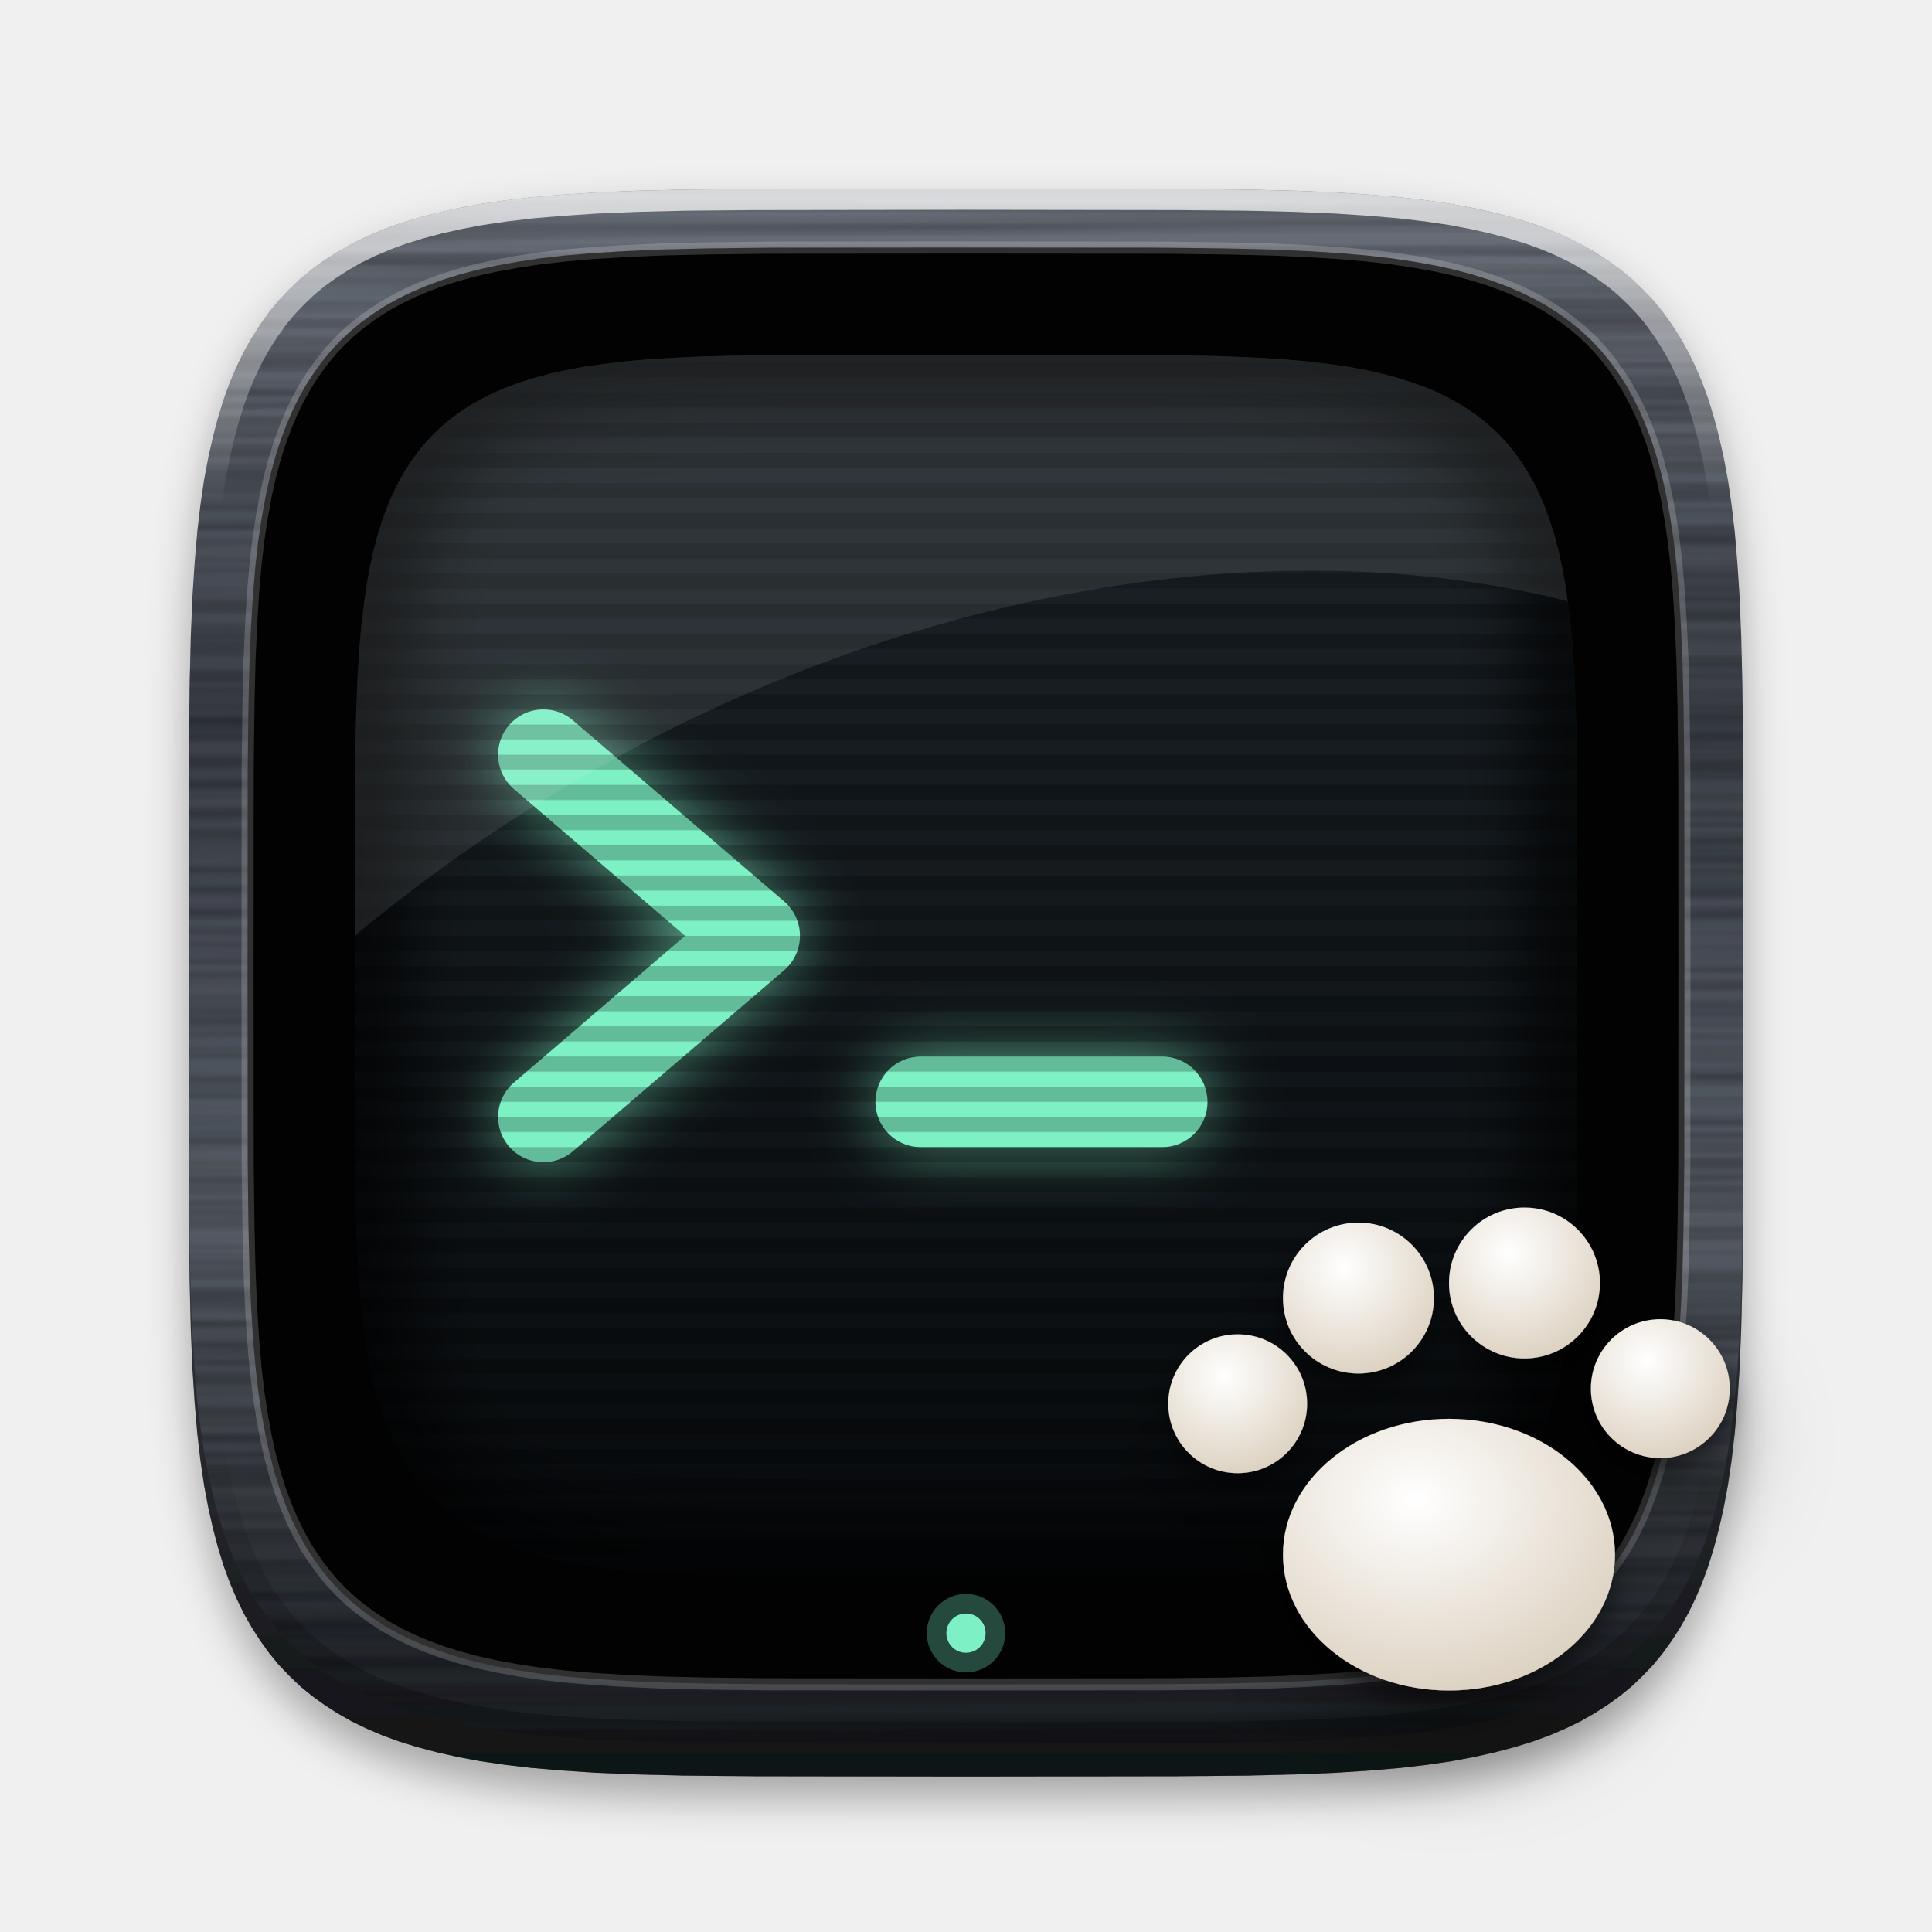
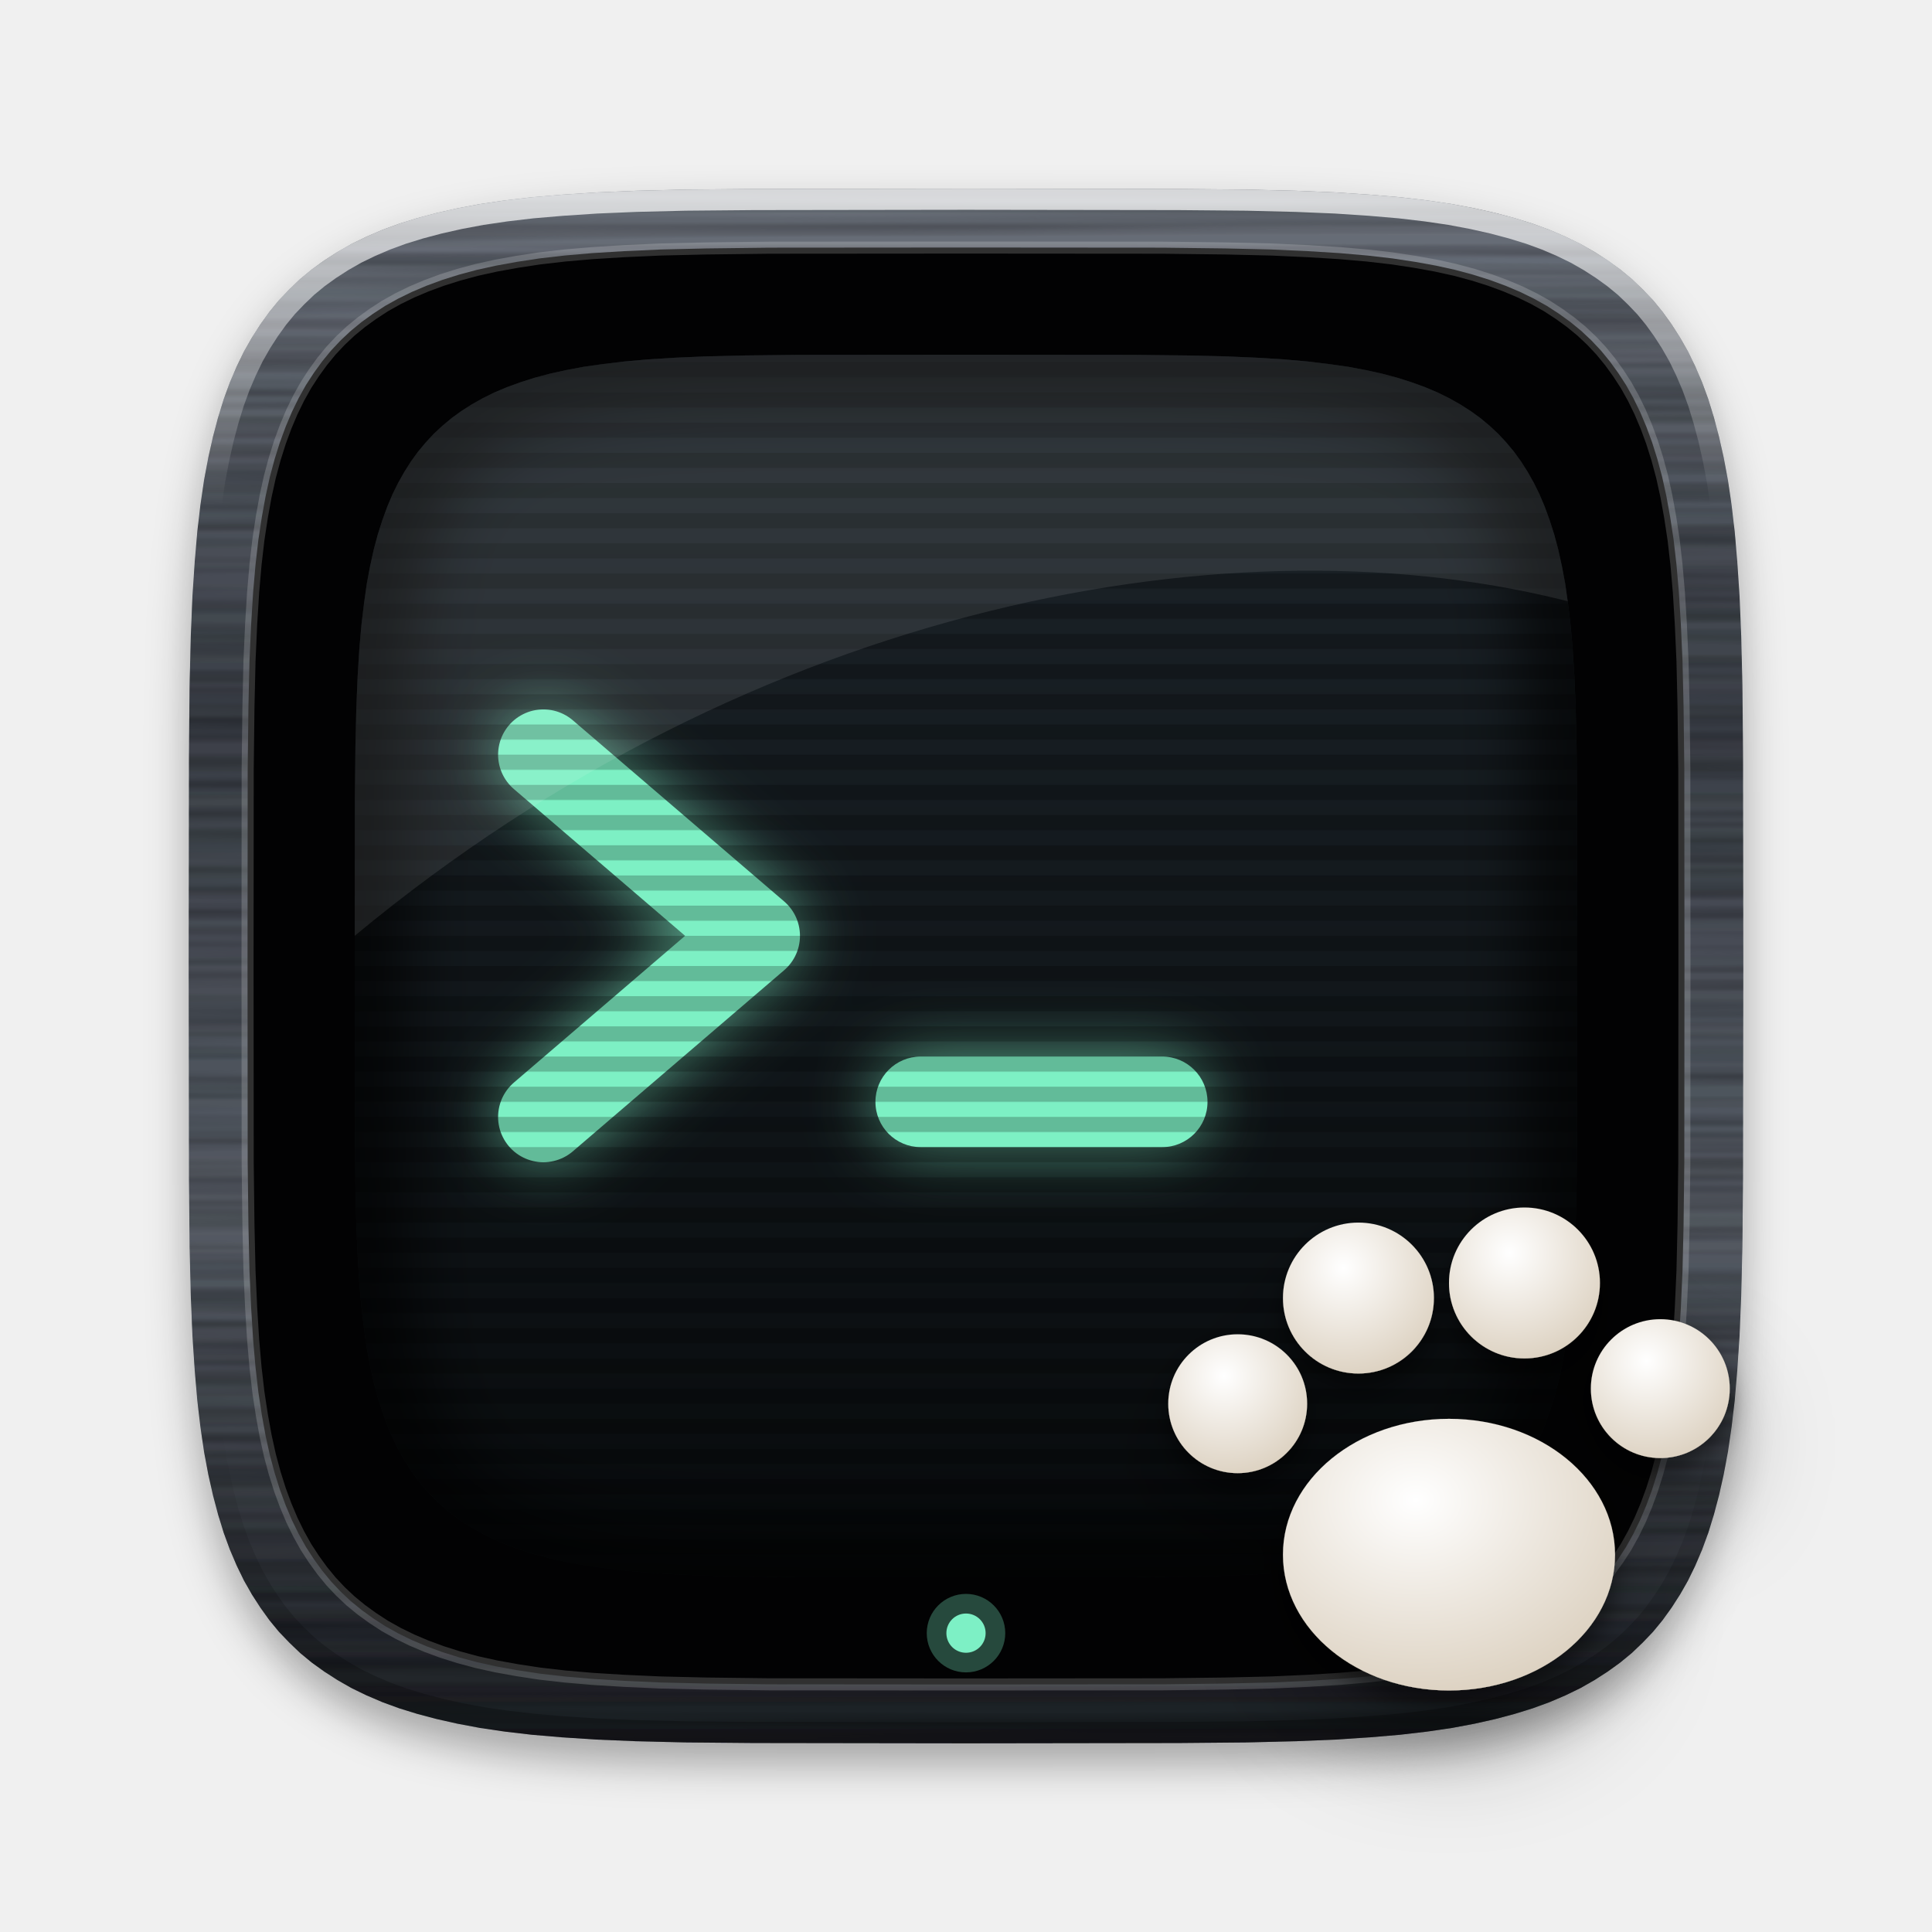
<svg xmlns="http://www.w3.org/2000/svg" width="128" height="128" viewBox="0 0 128 128">
  <defs>
    <filter id="drop" x="-20%" y="-20%" width="140%" height="150%">
      <feGaussianBlur in="SourceAlpha" stdDeviation="1.4" />
      <feOffset dy="1.4" />
      <feComponentTransfer>
        <feFuncA type="linear" slope=".32" />
      </feComponentTransfer>
      <feMerge>
        <feMergeNode />
        <feMergeNode in="SourceGraphic" />
      </feMerge>
    </filter>
    <filter id="cast" x="-40%" y="-40%" width="180%" height="200%">
      <feGaussianBlur in="SourceAlpha" stdDeviation="3.4" result="a" />
      <feOffset in="a" dy="3.6" result="a2" />
      <feComponentTransfer in="a2" result="amb">
        <feFuncA type="linear" slope=".3" />
      </feComponentTransfer>
      <feGaussianBlur in="SourceAlpha" stdDeviation=".7" result="c" />
      <feOffset in="c" dy=".9" result="c2" />
      <feComponentTransfer in="c2" result="con">
        <feFuncA type="linear" slope=".45" />
      </feComponentTransfer>
      <feMerge>
        <feMergeNode in="amb" />
        <feMergeNode in="con" />
        <feMergeNode in="SourceGraphic" />
      </feMerge>
    </filter>
    <filter id="soft" x="-40%" y="-40%" width="180%" height="180%">
      <feGaussianBlur stdDeviation="2.2" />
    </filter>
    <filter id="glowf" x="-40%" y="-40%" width="180%" height="180%">
      <feGaussianBlur stdDeviation="2.2" />
    </filter>
    <filter id="grain" x="0" y="0" width="100%" height="100%">
      <feTurbulence type="fractalNoise" baseFrequency="1.3" numOctaves="2" seed="7" />
      <feColorMatrix values="0 0 0 0 0  0 0 0 0 0  0 0 0 0 0  .55 0 0 0 -.2" />
    </filter>
    <filter id="brushed" x="0" y="0" width="100%" height="100%">
      <feTurbulence type="fractalNoise" baseFrequency="0.015 1.1" numOctaves="2" seed="4" />
      <feColorMatrix values="0 0 0 0 0  0 0 0 0 0  0 0 0 0 0  .6 0 0 0 -.2" />
    </filter>
    <radialGradient id="vig" cx=".5" cy=".42" r=".75">
      <stop offset=".55" stop-color="#000" stop-opacity="0" />
      <stop offset="1" stop-color="#000" stop-opacity=".16" />
    </radialGradient>
    <linearGradient id="rim" x1="0" y1="0" x2="0" y2="1">
      <stop offset="0" stop-color="#fff" stop-opacity=".75" />
      <stop offset=".2" stop-color="#fff" stop-opacity="0" />
      <stop offset=".8" stop-color="#000" stop-opacity="0" />
      <stop offset="1" stop-color="#000" stop-opacity=".28" />
    </linearGradient>
    <linearGradient id="chrome" x1="0" y1="0" x2="1" y2="0">
      <stop offset="0" stop-color="#5f656d" />
      <stop offset=".22" stop-color="#e9edf1" />
      <stop offset=".38" stop-color="#ffffff" />
      <stop offset=".55" stop-color="#aab1b9" />
      <stop offset=".78" stop-color="#e3e7ec" />
      <stop offset="1" stop-color="#565c64" />
    </linearGradient>
    <linearGradient id="chromev" x1="0" y1="0" x2="0" y2="1">
      <stop offset="0" stop-color="#ffffff" />
      <stop offset=".45" stop-color="#b3bac2" />
      <stop offset=".55" stop-color="#7d848d" />
      <stop offset="1" stop-color="#d9dde2" />
    </linearGradient>
    <linearGradient id="kctop" x1="0" y1="0" x2="0" y2="1">
      <stop offset="0" stop-color="#ffffff" />
      <stop offset="1" stop-color="#d3d8df" />
    </linearGradient>
    <linearGradient id="kcside" x1="0" y1="0" x2="0" y2="1">
      <stop offset="0" stop-color="#aab1bb" />
      <stop offset="1" stop-color="#5b626c" />
    </linearGradient>
    <radialGradient id="dish" cx=".5" cy=".45" r=".6">
      <stop offset="0" stop-color="#000" stop-opacity=".09" />
      <stop offset="1" stop-color="#000" stop-opacity="0" />
    </radialGradient>
    <pattern id="scan" width="2" height="2" patternUnits="userSpaceOnUse">
      <rect width="2" height="1" fill="#000" fill-opacity=".22" />
    </pattern>
    <clipPath id="clip">
      <path d="M115.50 64.00L115.48 78.11L115.44 82.61L115.36 85.87L115.25 88.52L115.10 90.79L114.93 92.78L114.72 94.57L114.48 96.20L114.20 97.69L113.89 99.07L113.55 100.35L113.18 101.55L112.77 102.67L112.32 103.72L111.84 104.71L111.31 105.64L110.75 106.51L110.16 107.33L109.52 108.11L108.83 108.83L108.11 109.52L107.33 110.16L106.51 110.75L105.64 111.31L104.71 111.84L103.72 112.32L102.67 112.77L101.55 113.18L100.35 113.55L99.07 113.89L97.69 114.20L96.20 114.48L94.57 114.72L92.78 114.93L90.79 115.10L88.52 115.25L85.87 115.36L82.61 115.44L78.11 115.48L64.00 115.50L49.89 115.48L45.39 115.44L42.13 115.36L39.48 115.25L37.21 115.10L35.22 114.93L33.43 114.72L31.80 114.48L30.31 114.20L28.93 113.89L27.65 113.55L26.45 113.18L25.33 112.77L24.28 112.32L23.29 111.84L22.36 111.31L21.49 110.75L20.67 110.16L19.89 109.52L19.17 108.83L18.48 108.11L17.84 107.33L17.25 106.51L16.69 105.64L16.16 104.71L15.68 103.72L15.23 102.67L14.82 101.55L14.45 100.35L14.11 99.07L13.80 97.69L13.52 96.20L13.28 94.57L13.07 92.78L12.90 90.79L12.75 88.52L12.64 85.87L12.56 82.61L12.52 78.11L12.50 64.00L12.52 49.89L12.56 45.39L12.64 42.13L12.75 39.48L12.90 37.21L13.07 35.22L13.28 33.43L13.52 31.80L13.80 30.31L14.11 28.93L14.45 27.65L14.82 26.45L15.23 25.33L15.68 24.28L16.16 23.29L16.69 22.36L17.25 21.49L17.84 20.67L18.48 19.89L19.17 19.17L19.89 18.48L20.67 17.84L21.49 17.25L22.36 16.69L23.29 16.16L24.28 15.68L25.33 15.23L26.45 14.82L27.65 14.45L28.93 14.11L30.31 13.80L31.80 13.52L33.43 13.28L35.22 13.07L37.21 12.90L39.48 12.75L42.13 12.64L45.39 12.56L49.89 12.52L64.00 12.50L78.11 12.52L82.61 12.56L85.87 12.64L88.52 12.75L90.79 12.90L92.78 13.07L94.57 13.28L96.20 13.52L97.69 13.80L99.07 14.11L100.35 14.45L101.55 14.82L102.67 15.23L103.72 15.68L104.71 16.16L105.64 16.69L106.51 17.25L107.33 17.84L108.11 18.48L108.83 19.17L109.52 19.89L110.16 20.67L110.75 21.49L111.31 22.36L111.84 23.29L112.32 24.28L112.77 25.33L113.18 26.45L113.55 27.65L113.89 28.93L114.20 30.31L114.48 31.80L114.72 33.43L114.93 35.22L115.10 37.21L115.25 39.48L115.36 42.13L115.44 45.39L115.48 49.89Z" />
    </clipPath>
    <clipPath id="scr">
      <path d="M104.50 64.00L104.49 75.09L104.45 78.63L104.39 81.20L104.30 83.28L104.19 85.06L104.05 86.63L103.88 88.04L103.70 89.32L103.48 90.49L103.24 91.58L102.97 92.59L102.67 93.53L102.35 94.41L102.00 95.24L101.62 96.01L101.21 96.74L100.77 97.43L100.30 98.08L99.79 98.69L99.26 99.26L98.69 99.79L98.08 100.30L97.43 100.77L96.74 101.21L96.01 101.62L95.24 102.00L94.41 102.35L93.53 102.67L92.59 102.97L91.58 103.24L90.49 103.48L89.32 103.70L88.04 103.88L86.63 104.05L85.06 104.19L83.28 104.30L81.20 104.39L78.63 104.45L75.09 104.49L64.00 104.50L52.91 104.49L49.37 104.45L46.80 104.39L44.72 104.30L42.94 104.19L41.37 104.05L39.96 103.88L38.68 103.70L37.51 103.48L36.42 103.24L35.41 102.97L34.47 102.67L33.59 102.35L32.76 102.00L31.99 101.62L31.26 101.21L30.57 100.77L29.92 100.30L29.31 99.79L28.74 99.26L28.21 98.69L27.70 98.08L27.23 97.43L26.79 96.74L26.38 96.01L26.00 95.24L25.65 94.41L25.33 93.53L25.03 92.59L24.76 91.58L24.52 90.49L24.30 89.32L24.12 88.04L23.95 86.63L23.81 85.06L23.70 83.28L23.61 81.20L23.55 78.63L23.51 75.09L23.50 64.00L23.51 52.91L23.55 49.37L23.61 46.80L23.70 44.72L23.81 42.94L23.95 41.37L24.12 39.96L24.30 38.68L24.52 37.51L24.76 36.42L25.03 35.41L25.33 34.47L25.65 33.59L26.00 32.76L26.38 31.99L26.79 31.26L27.23 30.57L27.70 29.92L28.21 29.31L28.74 28.74L29.31 28.21L29.92 27.70L30.57 27.23L31.26 26.79L31.99 26.38L32.76 26.00L33.59 25.65L34.47 25.33L35.41 25.03L36.42 24.76L37.51 24.52L38.68 24.30L39.96 24.12L41.37 23.95L42.94 23.81L44.72 23.70L46.80 23.61L49.37 23.55L52.91 23.51L64.00 23.50L75.09 23.51L78.63 23.55L81.20 23.61L83.28 23.70L85.06 23.81L86.63 23.95L88.04 24.12L89.32 24.30L90.49 24.52L91.58 24.76L92.59 25.03L93.53 25.33L94.41 25.65L95.24 26.00L96.01 26.38L96.74 26.79L97.43 27.23L98.08 27.70L98.69 28.21L99.26 28.74L99.79 29.31L100.30 29.92L100.77 30.57L101.21 31.26L101.62 31.99L102.00 32.76L102.35 33.59L102.67 34.47L102.97 35.41L103.24 36.42L103.48 37.51L103.70 38.68L103.88 39.96L104.05 41.37L104.19 42.94L104.30 44.72L104.39 46.80L104.45 49.37L104.49 52.91Z" />
    </clipPath>
    <linearGradient id="bezel" x1="0" y1="0" x2="0" y2="1">
      <stop offset="0.000" stop-color="#6a707a" />
      <stop offset="0.333" stop-color="#3a3f47" />
      <stop offset="0.667" stop-color="#555b64" />
      <stop offset="1.000" stop-color="#1c1f24" />
    </linearGradient>
    <linearGradient id="screen" x1="0" y1="0" x2="0" y2="1">
      <stop offset="0.000" stop-color="#1d252b" />
      <stop offset="1.000" stop-color="#070a0c" />
    </linearGradient>
    <radialGradient id="pad" cx=".4" cy=".3" r=".8">
      <stop offset="0" stop-color="#ffffff" />
      <stop offset="1" stop-color="#d9cdbb" />
    </radialGradient>
  </defs>
  <g filter="url(#drop)">
-     <path d="M115.50 64.00L115.48 78.11L115.44 82.61L115.36 85.87L115.25 88.52L115.10 90.79L114.93 92.78L114.72 94.57L114.48 96.20L114.20 97.69L113.89 99.07L113.55 100.35L113.18 101.55L112.77 102.67L112.32 103.72L111.84 104.71L111.31 105.64L110.75 106.51L110.16 107.33L109.52 108.11L108.83 108.83L108.11 109.52L107.33 110.16L106.51 110.75L105.64 111.31L104.71 111.84L103.72 112.32L102.67 112.77L101.55 113.18L100.35 113.55L99.07 113.89L97.69 114.20L96.20 114.48L94.57 114.72L92.78 114.93L90.79 115.10L88.52 115.25L85.87 115.36L82.61 115.44L78.11 115.48L64.00 115.50L49.89 115.48L45.39 115.44L42.13 115.36L39.48 115.25L37.21 115.10L35.22 114.93L33.43 114.72L31.80 114.48L30.31 114.20L28.93 113.89L27.65 113.55L26.45 113.18L25.33 112.77L24.28 112.32L23.29 111.84L22.36 111.31L21.49 110.75L20.67 110.16L19.89 109.52L19.17 108.83L18.48 108.11L17.84 107.33L17.25 106.51L16.69 105.64L16.16 104.71L15.68 103.72L15.23 102.67L14.82 101.55L14.45 100.35L14.11 99.07L13.80 97.69L13.52 96.20L13.28 94.57L13.07 92.78L12.90 90.79L12.75 88.52L12.64 85.87L12.56 82.61L12.52 78.11L12.50 64.00L12.52 49.89L12.56 45.39L12.64 42.13L12.75 39.48L12.90 37.21L13.07 35.22L13.28 33.43L13.52 31.80L13.80 30.31L14.11 28.93L14.45 27.65L14.82 26.45L15.23 25.33L15.68 24.28L16.16 23.29L16.69 22.36L17.25 21.49L17.84 20.67L18.48 19.89L19.17 19.17L19.89 18.48L20.67 17.84L21.49 17.25L22.36 16.69L23.29 16.16L24.28 15.68L25.33 15.23L26.45 14.82L27.65 14.45L28.93 14.11L30.31 13.80L31.80 13.52L33.43 13.28L35.22 13.07L37.21 12.90L39.48 12.75L42.13 12.64L45.39 12.56L49.89 12.52L64.00 12.50L78.11 12.52L82.61 12.56L85.87 12.64L88.52 12.75L90.79 12.90L92.78 13.07L94.57 13.28L96.20 13.52L97.69 13.80L99.07 14.11L100.35 14.45L101.55 14.82L102.67 15.23L103.72 15.68L104.71 16.16L105.64 16.69L106.51 17.25L107.33 17.84L108.11 18.48L108.83 19.17L109.52 19.89L110.16 20.67L110.75 21.49L111.31 22.36L111.84 23.29L112.32 24.28L112.77 25.33L113.18 26.45L113.55 27.65L113.89 28.93L114.20 30.31L114.48 31.80L114.72 33.43L114.93 35.22L115.10 37.21L115.25 39.48L115.36 42.13L115.44 45.39L115.48 49.89Z" transform="translate(0 2.2)" fill="url(#bezel)" />
-     <path d="M115.50 64.00L115.48 78.11L115.44 82.61L115.36 85.87L115.25 88.52L115.10 90.79L114.93 92.78L114.72 94.57L114.48 96.20L114.20 97.69L113.89 99.07L113.55 100.35L113.18 101.55L112.77 102.67L112.32 103.72L111.84 104.71L111.31 105.64L110.75 106.51L110.16 107.33L109.52 108.11L108.83 108.83L108.11 109.52L107.33 110.16L106.51 110.75L105.64 111.31L104.71 111.84L103.72 112.32L102.67 112.77L101.55 113.18L100.35 113.55L99.07 113.89L97.69 114.20L96.20 114.48L94.57 114.72L92.78 114.93L90.79 115.10L88.52 115.25L85.87 115.36L82.61 115.44L78.11 115.48L64.00 115.50L49.89 115.48L45.39 115.44L42.13 115.36L39.48 115.25L37.21 115.10L35.22 114.93L33.43 114.72L31.80 114.48L30.31 114.20L28.93 113.89L27.65 113.55L26.45 113.18L25.33 112.77L24.28 112.32L23.29 111.84L22.36 111.31L21.49 110.75L20.67 110.16L19.89 109.52L19.17 108.83L18.48 108.11L17.84 107.33L17.25 106.51L16.69 105.64L16.16 104.71L15.68 103.72L15.23 102.67L14.82 101.55L14.45 100.35L14.11 99.07L13.80 97.69L13.52 96.20L13.28 94.57L13.07 92.78L12.90 90.79L12.75 88.52L12.64 85.87L12.56 82.61L12.52 78.11L12.50 64.00L12.52 49.89L12.56 45.39L12.64 42.13L12.75 39.48L12.90 37.21L13.07 35.22L13.28 33.43L13.52 31.80L13.80 30.31L14.11 28.93L14.45 27.65L14.82 26.45L15.23 25.33L15.68 24.28L16.16 23.29L16.69 22.36L17.25 21.49L17.84 20.67L18.48 19.89L19.17 19.17L19.89 18.48L20.67 17.84L21.49 17.25L22.36 16.69L23.29 16.16L24.28 15.68L25.33 15.23L26.45 14.82L27.65 14.45L28.93 14.11L30.31 13.80L31.80 13.52L33.43 13.28L35.22 13.07L37.21 12.90L39.48 12.75L42.13 12.64L45.39 12.56L49.89 12.52L64.00 12.50L78.11 12.52L82.61 12.56L85.87 12.64L88.52 12.75L90.79 12.90L92.78 13.07L94.57 13.28L96.20 13.52L97.69 13.80L99.07 14.11L100.35 14.45L101.55 14.82L102.67 15.23L103.72 15.68L104.71 16.16L105.64 16.69L106.51 17.25L107.33 17.84L108.11 18.48L108.83 19.17L109.52 19.89L110.16 20.67L110.75 21.49L111.31 22.36L111.84 23.29L112.32 24.28L112.77 25.33L113.18 26.45L113.55 27.65L113.89 28.93L114.20 30.31L114.48 31.80L114.72 33.43L114.93 35.22L115.10 37.21L115.25 39.48L115.36 42.13L115.44 45.39L115.48 49.89Z" transform="translate(0 2.2)" fill="#000" fill-opacity=".4" />
    <path d="M115.50 64.00L115.48 78.11L115.44 82.61L115.36 85.87L115.25 88.52L115.10 90.79L114.93 92.78L114.72 94.57L114.48 96.20L114.20 97.69L113.89 99.07L113.55 100.35L113.18 101.55L112.77 102.67L112.32 103.72L111.84 104.71L111.31 105.64L110.75 106.51L110.16 107.33L109.52 108.11L108.83 108.83L108.11 109.52L107.33 110.16L106.51 110.75L105.64 111.31L104.71 111.84L103.72 112.32L102.67 112.77L101.55 113.18L100.35 113.55L99.07 113.89L97.69 114.20L96.20 114.48L94.57 114.72L92.78 114.93L90.79 115.10L88.52 115.25L85.87 115.36L82.61 115.44L78.11 115.48L64.00 115.50L49.89 115.48L45.39 115.44L42.13 115.36L39.48 115.25L37.21 115.10L35.22 114.93L33.43 114.72L31.80 114.48L30.31 114.20L28.93 113.89L27.65 113.55L26.45 113.18L25.33 112.77L24.28 112.32L23.29 111.84L22.36 111.31L21.49 110.75L20.67 110.16L19.89 109.52L19.17 108.83L18.48 108.11L17.84 107.33L17.25 106.51L16.69 105.64L16.16 104.71L15.68 103.72L15.23 102.67L14.82 101.55L14.45 100.35L14.11 99.07L13.80 97.69L13.52 96.20L13.28 94.57L13.07 92.78L12.90 90.79L12.75 88.52L12.64 85.87L12.56 82.61L12.52 78.11L12.50 64.00L12.52 49.89L12.56 45.39L12.64 42.13L12.75 39.48L12.90 37.21L13.07 35.22L13.28 33.43L13.52 31.80L13.80 30.31L14.11 28.93L14.45 27.65L14.82 26.45L15.23 25.33L15.68 24.28L16.16 23.29L16.69 22.36L17.25 21.49L17.84 20.67L18.48 19.89L19.17 19.17L19.89 18.48L20.67 17.84L21.49 17.25L22.36 16.69L23.29 16.16L24.28 15.68L25.33 15.23L26.45 14.82L27.65 14.45L28.93 14.11L30.31 13.80L31.80 13.52L33.43 13.28L35.22 13.07L37.21 12.90L39.48 12.75L42.13 12.64L45.39 12.56L49.89 12.52L64.00 12.50L78.11 12.52L82.61 12.56L85.87 12.64L88.52 12.75L90.79 12.90L92.78 13.07L94.57 13.28L96.20 13.52L97.69 13.80L99.07 14.11L100.35 14.45L101.55 14.82L102.67 15.23L103.72 15.68L104.71 16.16L105.64 16.69L106.51 17.25L107.33 17.84L108.11 18.48L108.83 19.17L109.52 19.89L110.16 20.67L110.75 21.49L111.31 22.36L111.84 23.29L112.32 24.28L112.77 25.33L113.18 26.45L113.55 27.65L113.89 28.93L114.20 30.31L114.48 31.80L114.72 33.43L114.93 35.22L115.10 37.21L115.25 39.48L115.36 42.13L115.44 45.39L115.48 49.89Z" fill="url(#bezel)" />
  </g>
  <g clip-path="url(#clip)">
    <rect width="128" height="128" filter="url(#brushed)" />
    <path d="M115.50 64.00L115.48 78.11L115.44 82.61L115.36 85.87L115.25 88.52L115.10 90.79L114.93 92.78L114.72 94.57L114.48 96.20L114.20 97.69L113.89 99.07L113.55 100.35L113.18 101.55L112.77 102.67L112.32 103.72L111.84 104.71L111.31 105.64L110.75 106.51L110.16 107.33L109.52 108.11L108.83 108.83L108.11 109.52L107.33 110.16L106.51 110.75L105.64 111.31L104.71 111.84L103.72 112.32L102.67 112.77L101.55 113.18L100.35 113.55L99.07 113.89L97.69 114.20L96.20 114.48L94.57 114.72L92.78 114.93L90.79 115.10L88.52 115.25L85.87 115.36L82.61 115.44L78.11 115.48L64.00 115.50L49.89 115.48L45.39 115.44L42.13 115.36L39.48 115.25L37.21 115.10L35.22 114.93L33.43 114.72L31.80 114.48L30.31 114.20L28.93 113.89L27.65 113.55L26.45 113.18L25.33 112.77L24.28 112.32L23.29 111.84L22.36 111.31L21.49 110.75L20.67 110.16L19.89 109.52L19.17 108.83L18.48 108.11L17.84 107.33L17.25 106.51L16.69 105.64L16.16 104.71L15.68 103.72L15.23 102.67L14.82 101.55L14.45 100.35L14.11 99.07L13.80 97.69L13.52 96.20L13.28 94.57L13.07 92.78L12.90 90.79L12.75 88.52L12.64 85.87L12.56 82.61L12.52 78.11L12.50 64.00L12.52 49.89L12.56 45.39L12.64 42.13L12.75 39.48L12.90 37.21L13.07 35.22L13.28 33.43L13.52 31.80L13.80 30.31L14.11 28.93L14.45 27.65L14.82 26.45L15.23 25.33L15.68 24.28L16.16 23.29L16.69 22.36L17.25 21.49L17.84 20.67L18.48 19.89L19.17 19.17L19.89 18.48L20.67 17.84L21.49 17.25L22.36 16.69L23.29 16.16L24.28 15.68L25.33 15.23L26.45 14.82L27.65 14.45L28.93 14.11L30.31 13.80L31.80 13.52L33.43 13.28L35.22 13.07L37.21 12.90L39.48 12.75L42.13 12.64L45.39 12.56L49.89 12.52L64.00 12.50L78.11 12.52L82.61 12.56L85.87 12.64L88.52 12.75L90.79 12.90L92.78 13.07L94.57 13.28L96.20 13.52L97.69 13.80L99.07 14.11L100.35 14.45L101.55 14.82L102.67 15.23L103.72 15.68L104.71 16.16L105.64 16.69L106.51 17.25L107.33 17.84L108.11 18.48L108.83 19.17L109.52 19.89L110.16 20.67L110.75 21.49L111.31 22.36L111.84 23.29L112.32 24.28L112.77 25.33L113.18 26.45L113.55 27.65L113.89 28.93L114.20 30.31L114.48 31.80L114.72 33.43L114.93 35.22L115.10 37.21L115.25 39.48L115.36 42.13L115.44 45.39L115.48 49.89Z" fill="none" stroke="url(#rim)" stroke-width="2.8" />
  </g>
  <path d="M111.60 64.00L111.59 77.04L111.54 81.20L111.47 84.22L111.36 86.66L111.23 88.76L111.07 90.60L110.88 92.25L110.65 93.76L110.40 95.14L110.12 96.41L109.80 97.60L109.45 98.71L109.07 99.74L108.66 100.71L108.21 101.63L107.73 102.49L107.21 103.29L106.66 104.05L106.07 104.77L105.44 105.44L104.77 106.07L104.05 106.66L103.29 107.21L102.49 107.73L101.63 108.21L100.71 108.66L99.74 109.07L98.71 109.45L97.60 109.80L96.41 110.12L95.14 110.40L93.76 110.65L92.25 110.88L90.60 111.07L88.76 111.23L86.66 111.36L84.22 111.47L81.20 111.54L77.04 111.59L64.00 111.60L50.96 111.59L46.80 111.54L43.78 111.47L41.34 111.36L39.24 111.23L37.40 111.07L35.75 110.88L34.24 110.65L32.86 110.40L31.59 110.12L30.40 109.80L29.29 109.45L28.26 109.07L27.29 108.66L26.37 108.21L25.51 107.73L24.71 107.21L23.95 106.66L23.23 106.07L22.56 105.44L21.93 104.77L21.34 104.05L20.79 103.29L20.27 102.49L19.79 101.63L19.34 100.71L18.93 99.74L18.55 98.71L18.20 97.60L17.88 96.41L17.60 95.14L17.35 93.76L17.12 92.25L16.93 90.60L16.77 88.76L16.64 86.66L16.53 84.22L16.46 81.20L16.41 77.04L16.40 64.00L16.41 50.96L16.46 46.80L16.53 43.78L16.64 41.34L16.77 39.24L16.93 37.40L17.12 35.75L17.35 34.24L17.60 32.86L17.88 31.59L18.20 30.40L18.55 29.29L18.93 28.26L19.34 27.29L19.79 26.37L20.27 25.51L20.79 24.71L21.34 23.95L21.93 23.23L22.56 22.56L23.23 21.93L23.95 21.34L24.71 20.79L25.51 20.27L26.37 19.79L27.29 19.34L28.26 18.93L29.29 18.55L30.40 18.20L31.59 17.88L32.86 17.60L34.24 17.35L35.75 17.12L37.40 16.93L39.24 16.77L41.34 16.64L43.78 16.53L46.80 16.46L50.96 16.41L64.00 16.40L77.04 16.41L81.20 16.46L84.22 16.53L86.66 16.64L88.76 16.77L90.60 16.93L92.25 17.12L93.76 17.35L95.14 17.60L96.41 17.88L97.60 18.20L98.71 18.55L99.74 18.93L100.71 19.34L101.63 19.79L102.49 20.27L103.29 20.79L104.05 21.34L104.77 21.93L105.44 22.56L106.07 23.23L106.66 23.95L107.21 24.71L107.73 25.51L108.21 26.37L108.66 27.29L109.07 28.26L109.45 29.29L109.80 30.40L110.12 31.59L110.40 32.86L110.65 34.24L110.88 35.75L111.07 37.40L111.23 39.24L111.36 41.34L111.47 43.78L111.54 46.80L111.59 50.96Z" fill="#020203" />
  <path d="M111.60 64.00L111.59 77.04L111.54 81.20L111.47 84.22L111.36 86.66L111.23 88.76L111.07 90.60L110.88 92.25L110.65 93.76L110.40 95.14L110.12 96.41L109.80 97.60L109.45 98.71L109.07 99.74L108.66 100.71L108.21 101.63L107.73 102.49L107.21 103.29L106.66 104.05L106.07 104.77L105.44 105.44L104.77 106.07L104.05 106.66L103.29 107.21L102.49 107.73L101.63 108.21L100.71 108.66L99.74 109.07L98.71 109.45L97.60 109.80L96.41 110.12L95.14 110.40L93.76 110.65L92.25 110.88L90.60 111.07L88.76 111.23L86.66 111.36L84.22 111.47L81.20 111.54L77.04 111.59L64.00 111.60L50.96 111.59L46.80 111.54L43.78 111.47L41.34 111.36L39.24 111.23L37.40 111.07L35.75 110.88L34.24 110.65L32.86 110.40L31.59 110.12L30.40 109.80L29.29 109.45L28.26 109.07L27.29 108.66L26.37 108.21L25.51 107.73L24.71 107.21L23.95 106.66L23.23 106.07L22.56 105.44L21.93 104.77L21.34 104.05L20.79 103.29L20.27 102.49L19.79 101.63L19.34 100.71L18.93 99.74L18.55 98.71L18.20 97.60L17.88 96.41L17.60 95.14L17.35 93.76L17.12 92.25L16.93 90.60L16.77 88.76L16.64 86.66L16.53 84.22L16.46 81.20L16.41 77.04L16.40 64.00L16.41 50.96L16.46 46.80L16.53 43.78L16.64 41.34L16.77 39.24L16.93 37.40L17.12 35.75L17.35 34.24L17.60 32.86L17.88 31.59L18.20 30.40L18.55 29.29L18.93 28.26L19.34 27.29L19.79 26.37L20.27 25.51L20.79 24.71L21.34 23.95L21.93 23.23L22.56 22.56L23.23 21.93L23.95 21.34L24.71 20.79L25.51 20.27L26.37 19.79L27.29 19.34L28.26 18.93L29.29 18.55L30.40 18.20L31.59 17.88L32.86 17.60L34.24 17.35L35.75 17.12L37.40 16.93L39.24 16.77L41.34 16.64L43.78 16.53L46.80 16.46L50.96 16.41L64.00 16.40L77.04 16.41L81.20 16.46L84.22 16.53L86.66 16.64L88.76 16.77L90.60 16.93L92.25 17.12L93.76 17.35L95.14 17.60L96.41 17.88L97.60 18.20L98.71 18.55L99.74 18.93L100.71 19.34L101.63 19.79L102.49 20.27L103.29 20.79L104.05 21.34L104.77 21.93L105.44 22.56L106.07 23.23L106.66 23.95L107.21 24.71L107.73 25.51L108.21 26.37L108.66 27.29L109.07 28.26L109.45 29.29L109.80 30.40L110.12 31.59L110.40 32.86L110.65 34.24L110.88 35.75L111.07 37.40L111.23 39.24L111.36 41.34L111.47 43.78L111.54 46.80L111.59 50.96Z" fill="none" stroke="#fff" stroke-opacity=".18" stroke-width=".8" />
  <path d="M104.50 64.00L104.49 75.09L104.45 78.63L104.39 81.20L104.30 83.28L104.19 85.06L104.05 86.63L103.88 88.04L103.70 89.32L103.48 90.49L103.24 91.58L102.97 92.59L102.67 93.53L102.35 94.41L102.00 95.24L101.62 96.01L101.21 96.74L100.77 97.43L100.30 98.08L99.79 98.69L99.26 99.26L98.69 99.79L98.08 100.30L97.43 100.77L96.74 101.21L96.01 101.62L95.24 102.00L94.41 102.35L93.53 102.67L92.59 102.97L91.58 103.24L90.49 103.48L89.32 103.70L88.04 103.88L86.63 104.05L85.06 104.19L83.28 104.30L81.20 104.39L78.63 104.45L75.09 104.49L64.00 104.50L52.91 104.49L49.37 104.45L46.80 104.39L44.72 104.30L42.94 104.19L41.37 104.05L39.96 103.88L38.68 103.70L37.51 103.48L36.42 103.24L35.41 102.97L34.47 102.67L33.59 102.35L32.76 102.00L31.99 101.62L31.26 101.21L30.57 100.77L29.92 100.30L29.31 99.79L28.74 99.26L28.21 98.69L27.70 98.08L27.23 97.43L26.79 96.74L26.38 96.01L26.00 95.24L25.65 94.41L25.33 93.53L25.03 92.59L24.76 91.58L24.52 90.49L24.30 89.32L24.12 88.04L23.95 86.63L23.81 85.06L23.70 83.28L23.61 81.20L23.55 78.63L23.51 75.09L23.50 64.00L23.51 52.91L23.55 49.37L23.61 46.80L23.70 44.72L23.81 42.94L23.95 41.37L24.12 39.96L24.30 38.68L24.52 37.51L24.76 36.42L25.03 35.41L25.33 34.47L25.65 33.59L26.00 32.76L26.38 31.99L26.79 31.26L27.23 30.57L27.70 29.92L28.21 29.31L28.74 28.74L29.31 28.21L29.92 27.70L30.57 27.23L31.26 26.79L31.99 26.38L32.76 26.00L33.59 25.65L34.47 25.33L35.41 25.03L36.42 24.76L37.51 24.52L38.68 24.30L39.96 24.12L41.37 23.95L42.94 23.81L44.72 23.70L46.80 23.61L49.37 23.55L52.91 23.51L64.00 23.50L75.09 23.51L78.63 23.55L81.20 23.61L83.28 23.70L85.06 23.81L86.63 23.95L88.04 24.12L89.32 24.30L90.49 24.52L91.58 24.76L92.59 25.03L93.53 25.33L94.41 25.65L95.24 26.00L96.01 26.38L96.74 26.79L97.43 27.23L98.08 27.70L98.69 28.21L99.26 28.74L99.79 29.31L100.30 29.92L100.77 30.57L101.21 31.26L101.62 31.99L102.00 32.76L102.35 33.59L102.67 34.47L102.97 35.41L103.24 36.42L103.48 37.51L103.70 38.68L103.88 39.96L104.05 41.37L104.19 42.94L104.30 44.72L104.39 46.80L104.45 49.37L104.49 52.91Z" fill="url(#screen)" />
  <g clip-path="url(#scr)">
    <g filter="url(#glowf)" opacity=".65">
      <path d="M36 50l14 12-14 12" fill="none" stroke="#7df0c4" stroke-width="6" stroke-linecap="round" stroke-linejoin="round" />
      <rect x="58" y="70" width="22" height="6" rx="3" fill="#7df0c4" />
    </g>
    <path d="M36 50l14 12-14 12" fill="none" stroke="#7df0c4" stroke-width="6" stroke-linecap="round" stroke-linejoin="round" />
    <rect x="58" y="70" width="22" height="6" rx="3" fill="#7df0c4" />
    <rect width="128" height="128" fill="url(#scan)" />
    <path d="M104.50 64.00L104.49 75.09L104.45 78.63L104.39 81.20L104.30 83.28L104.19 85.06L104.05 86.63L103.88 88.04L103.70 89.32L103.48 90.49L103.24 91.58L102.97 92.59L102.67 93.53L102.35 94.41L102.00 95.24L101.62 96.01L101.21 96.74L100.77 97.43L100.30 98.08L99.79 98.69L99.26 99.26L98.69 99.79L98.08 100.30L97.43 100.77L96.74 101.21L96.01 101.62L95.24 102.00L94.41 102.35L93.53 102.67L92.59 102.97L91.58 103.24L90.49 103.48L89.32 103.70L88.04 103.88L86.63 104.05L85.06 104.19L83.28 104.30L81.20 104.39L78.63 104.45L75.09 104.49L64.00 104.50L52.91 104.49L49.37 104.45L46.80 104.39L44.72 104.30L42.94 104.19L41.37 104.05L39.96 103.88L38.68 103.70L37.51 103.48L36.42 103.24L35.41 102.97L34.47 102.67L33.59 102.35L32.76 102.00L31.99 101.62L31.26 101.21L30.57 100.77L29.92 100.30L29.31 99.79L28.74 99.26L28.21 98.69L27.70 98.08L27.23 97.43L26.79 96.74L26.38 96.01L26.00 95.24L25.65 94.41L25.33 93.53L25.03 92.59L24.76 91.58L24.52 90.49L24.30 89.32L24.12 88.04L23.95 86.63L23.81 85.06L23.70 83.28L23.61 81.20L23.55 78.63L23.51 75.09L23.50 64.00L23.51 52.91L23.55 49.37L23.61 46.80L23.70 44.72L23.81 42.94L23.95 41.37L24.12 39.96L24.30 38.68L24.52 37.51L24.76 36.42L25.03 35.41L25.33 34.47L25.65 33.59L26.00 32.76L26.38 31.99L26.79 31.26L27.23 30.57L27.70 29.92L28.21 29.31L28.74 28.74L29.31 28.21L29.92 27.70L30.57 27.23L31.26 26.79L31.99 26.38L32.76 26.00L33.59 25.65L34.47 25.33L35.41 25.03L36.42 24.76L37.51 24.52L38.68 24.30L39.96 24.12L41.37 23.95L42.94 23.81L44.72 23.70L46.80 23.61L49.37 23.55L52.91 23.51L64.00 23.50L75.09 23.51L78.63 23.55L81.20 23.61L83.28 23.70L85.06 23.81L86.63 23.95L88.04 24.12L89.32 24.30L90.49 24.52L91.58 24.76L92.59 25.03L93.53 25.33L94.41 25.65L95.24 26.00L96.01 26.38L96.74 26.79L97.43 27.23L98.08 27.70L98.69 28.21L99.26 28.74L99.79 29.31L100.30 29.92L100.77 30.57L101.21 31.26L101.62 31.99L102.00 32.76L102.35 33.59L102.67 34.47L102.97 35.41L103.24 36.42L103.48 37.51L103.70 38.68L103.88 39.96L104.05 41.37L104.19 42.94L104.30 44.72L104.39 46.80L104.45 49.37L104.49 52.91Z" fill="none" stroke="#000" stroke-opacity=".7" stroke-width="7" filter="url(#soft)" />
    <path d="M23.5 23.5H104.5V40C82 34 50 40 23.5 62Z" fill="#fff" fill-opacity=".09" />
  </g>
  <circle cx="64" cy="108.2" r="1.3" fill="#7df0c4" />
  <circle cx="64" cy="108.2" r="2.6" fill="#7df0c4" fill-opacity=".3" />
  <g filter="url(#cast)" fill="url(#pad)">
    <ellipse cx="96" cy="103" rx="11" ry="9" />
    <circle cx="82" cy="93" r="4.6" />
    <circle cx="90" cy="86" r="5" />
    <circle cx="101" cy="85" r="5" />
    <circle cx="110" cy="92" r="4.6" />
  </g>
</svg>
